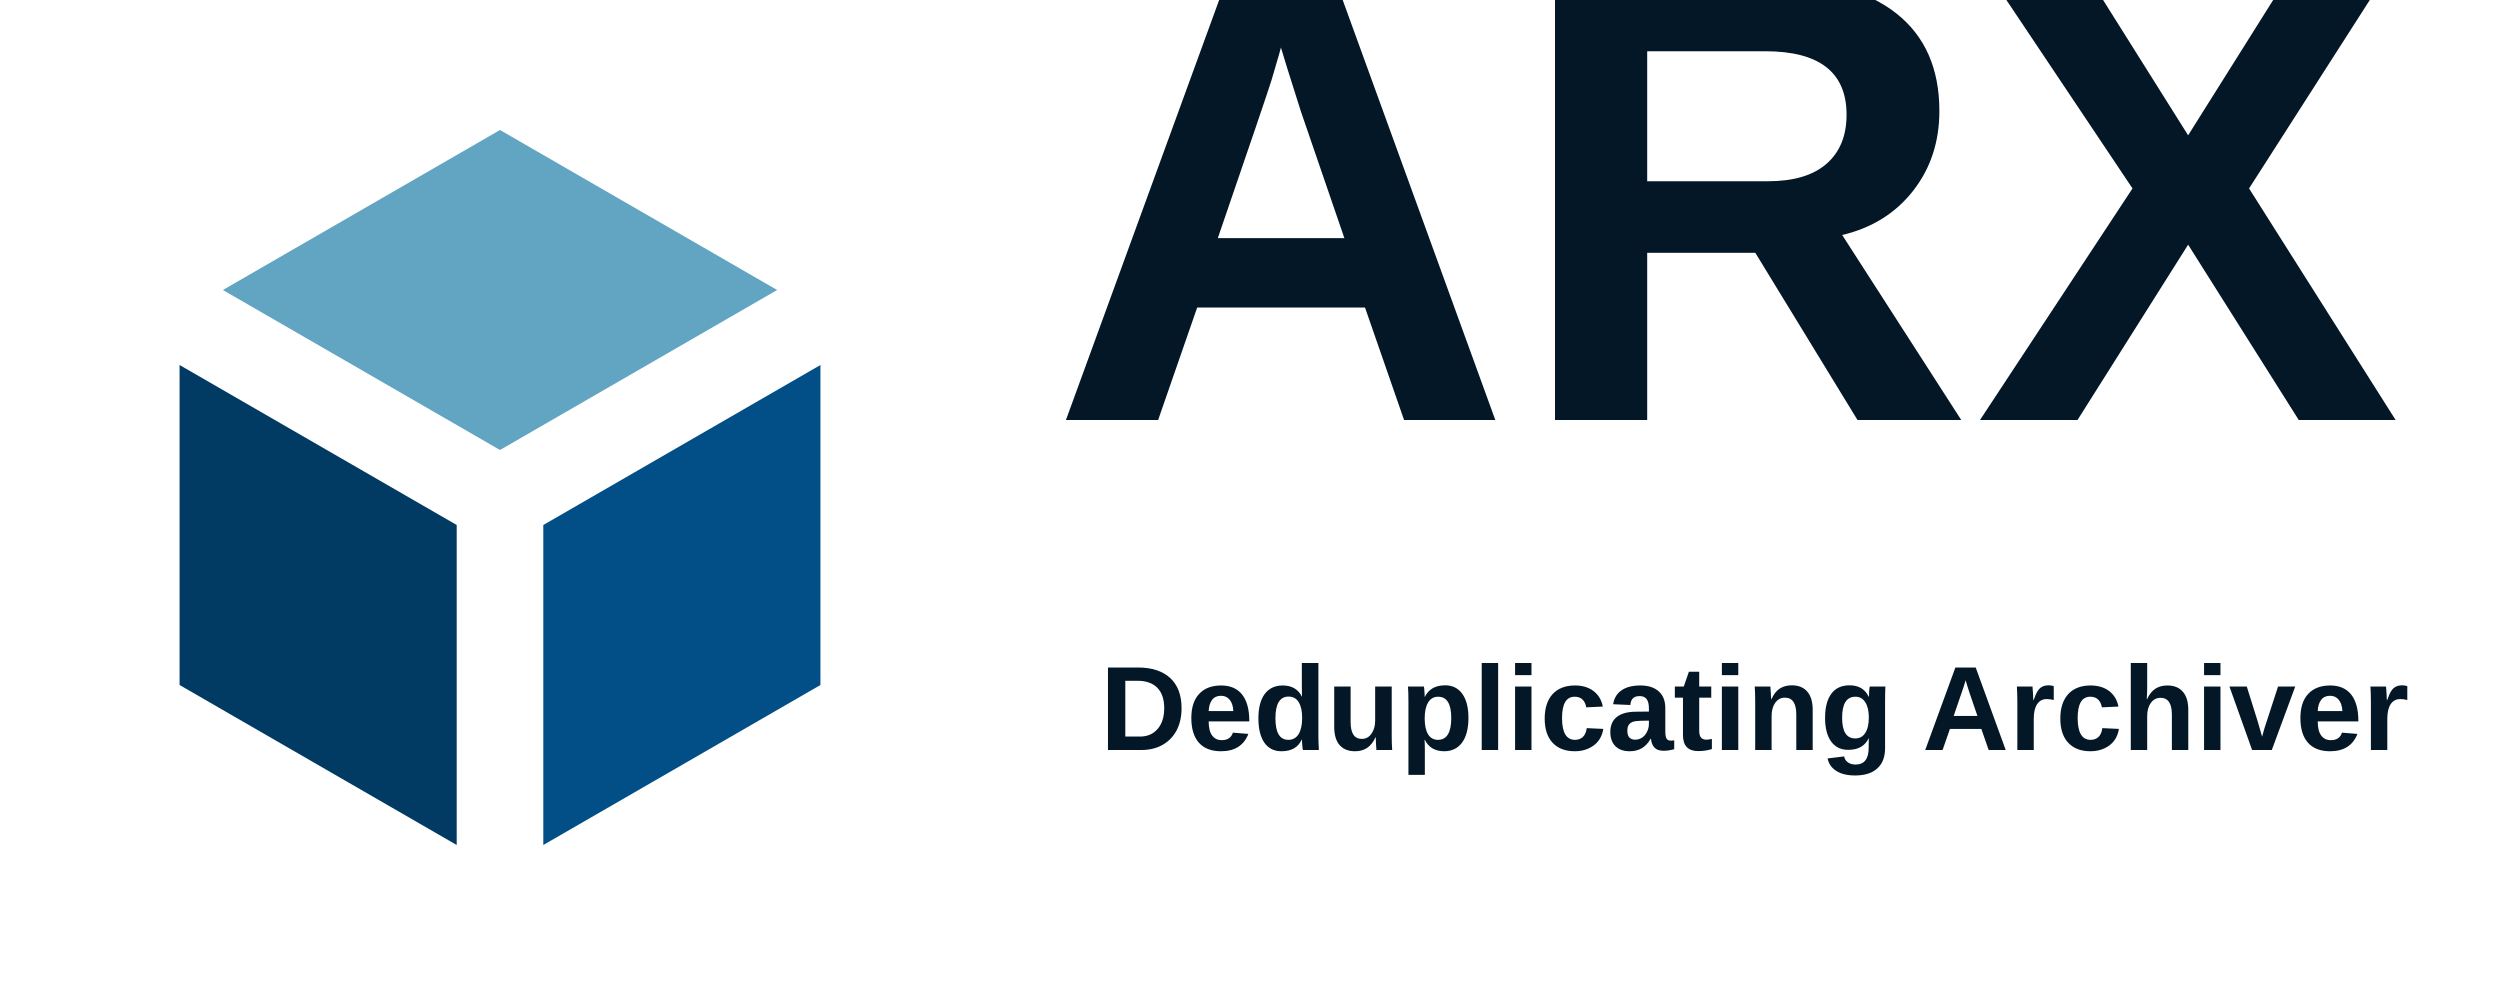
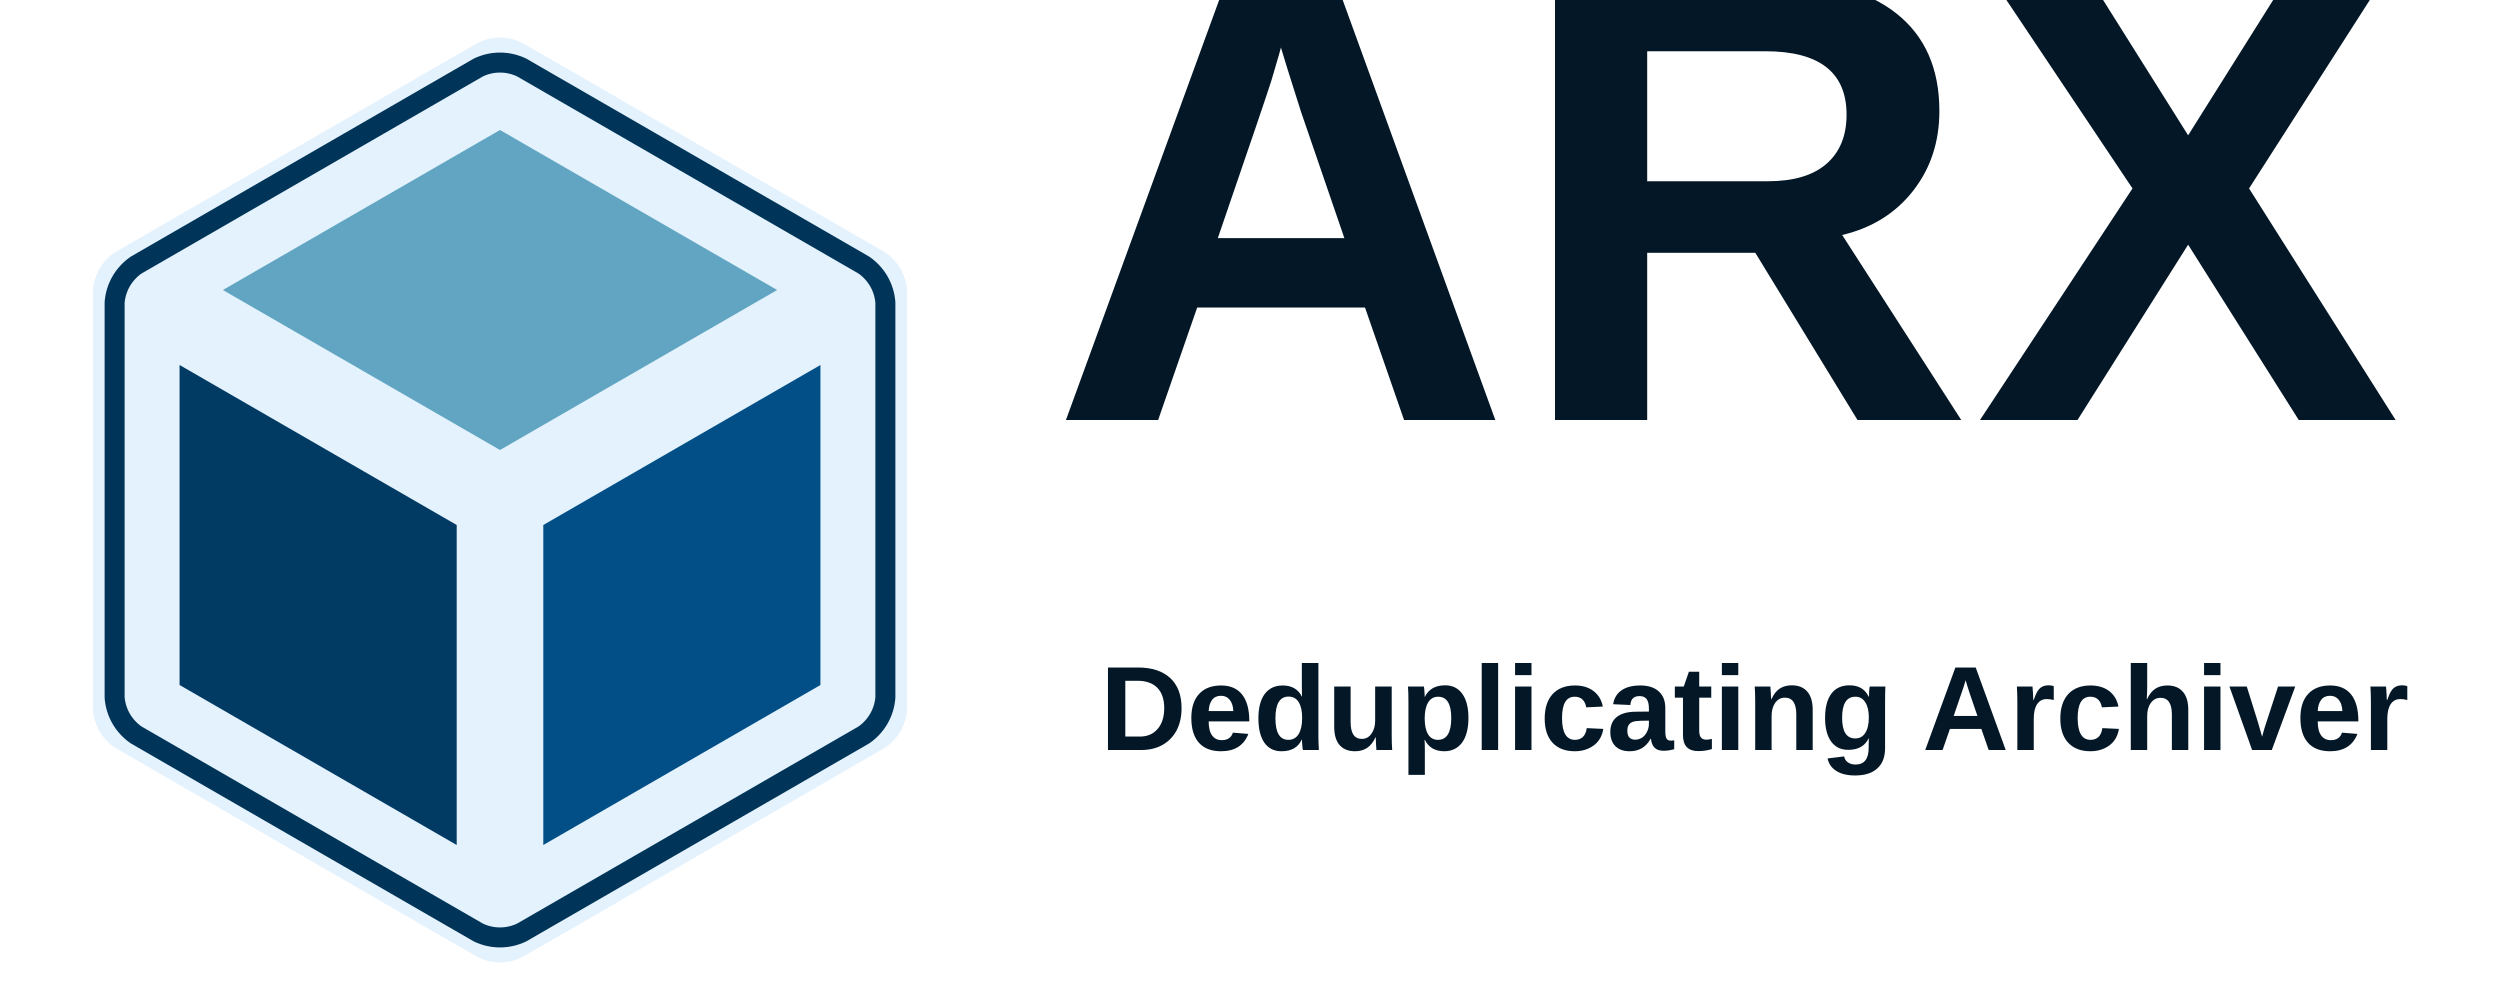
<svg xmlns="http://www.w3.org/2000/svg" version="1.1" id="canvas" width="2500" height="1000" viewBox="0 0 250 100">
-   <path d="M 9.297 29,A 5 5 0 0 1 11.462 25.25,L 47.835 4.25,A 5 5 0 0 1 52.165 4.25,L 88.538 25.25,A 5 5 0 0 1 90.703 29,L 90.703 71,A 5 5 0 0 1 88.538 74.75,L 52.165 95.75,A 5 5 0 0 1 47.835 95.75,L 11.462 74.75,A 5 5 0 0 1 9.297 71 Z" fill="#e3f2fd" />
-   <path d="M 11.462 30.25,A 5 5 0 0 1 13.627 26.5,L 47.835 6.75,A 5 5 0 0 1 52.165 6.75,L 86.373 26.5,A 5 5 0 0 1 88.538 30.25,L 88.538 69.75,A 5 5 0 0 1 86.373 73.5,L 52.165 93.25,A 5 5 0 0 1 47.835 93.25,L 13.627 73.5,A 5 5 0 0 1 11.462 69.75 Z" fill="none" stroke="#003559" stroke-width="2" />
+   <path d="M 9.297 29 A 5 5 0 0 1 11.462 25.25 L 47.835 4.25 A 5 5 0 0 1 52.165 4.25 L 88.538 25.25 A 5 5 0 0 1 90.703 29 L 90.703 71 A 5 5 0 0 1 88.538 74.75 L 52.165 95.75 A 5 5 0 0 1 47.835 95.75 L 11.462 74.75 A 5 5 0 0 1 9.297 71 Z" fill="#e3f2fd" />
+   <path d="M 11.462 30.25 A 5 5 0 0 1 13.627 26.5 L 47.835 6.75 A 5 5 0 0 1 52.165 6.75 L 86.373 26.5 A 5 5 0 0 1 88.538 30.25 L 88.538 69.75 A 5 5 0 0 1 86.373 73.5 L 52.165 93.25 A 5 5 0 0 1 47.835 93.25 L 13.627 73.5 A 5 5 0 0 1 11.462 69.75 Z" fill="none" stroke="#003559" stroke-width="2" />
  <path d="M 50 45 L 22.287 29 L 50 13 L 77.713 29 Z" fill="#61a5c2" />
  <path d="M 54.33 52.5 L 82.043 36.5 L 82.043 68.5 L 54.33 84.5 Z" fill="#014f86" />
  <path d="M 45.67 52.5 L 45.67 84.5 L 17.957 68.5 L 17.957 36.5 Z" fill="#013a63" />
  <text x="105" y="42" font-family="Arial" font-weight="bold" font-size="64" fill="#031726" text-anchor="start" alignment-baseline="middle">ARX</text>
  <text x="110" y="75" font-family="Arial" font-weight="bold" font-size="12" fill="#031726" text-anchor="start" alignment-baseline="middle">Deduplicating Archiver</text>
</svg>
